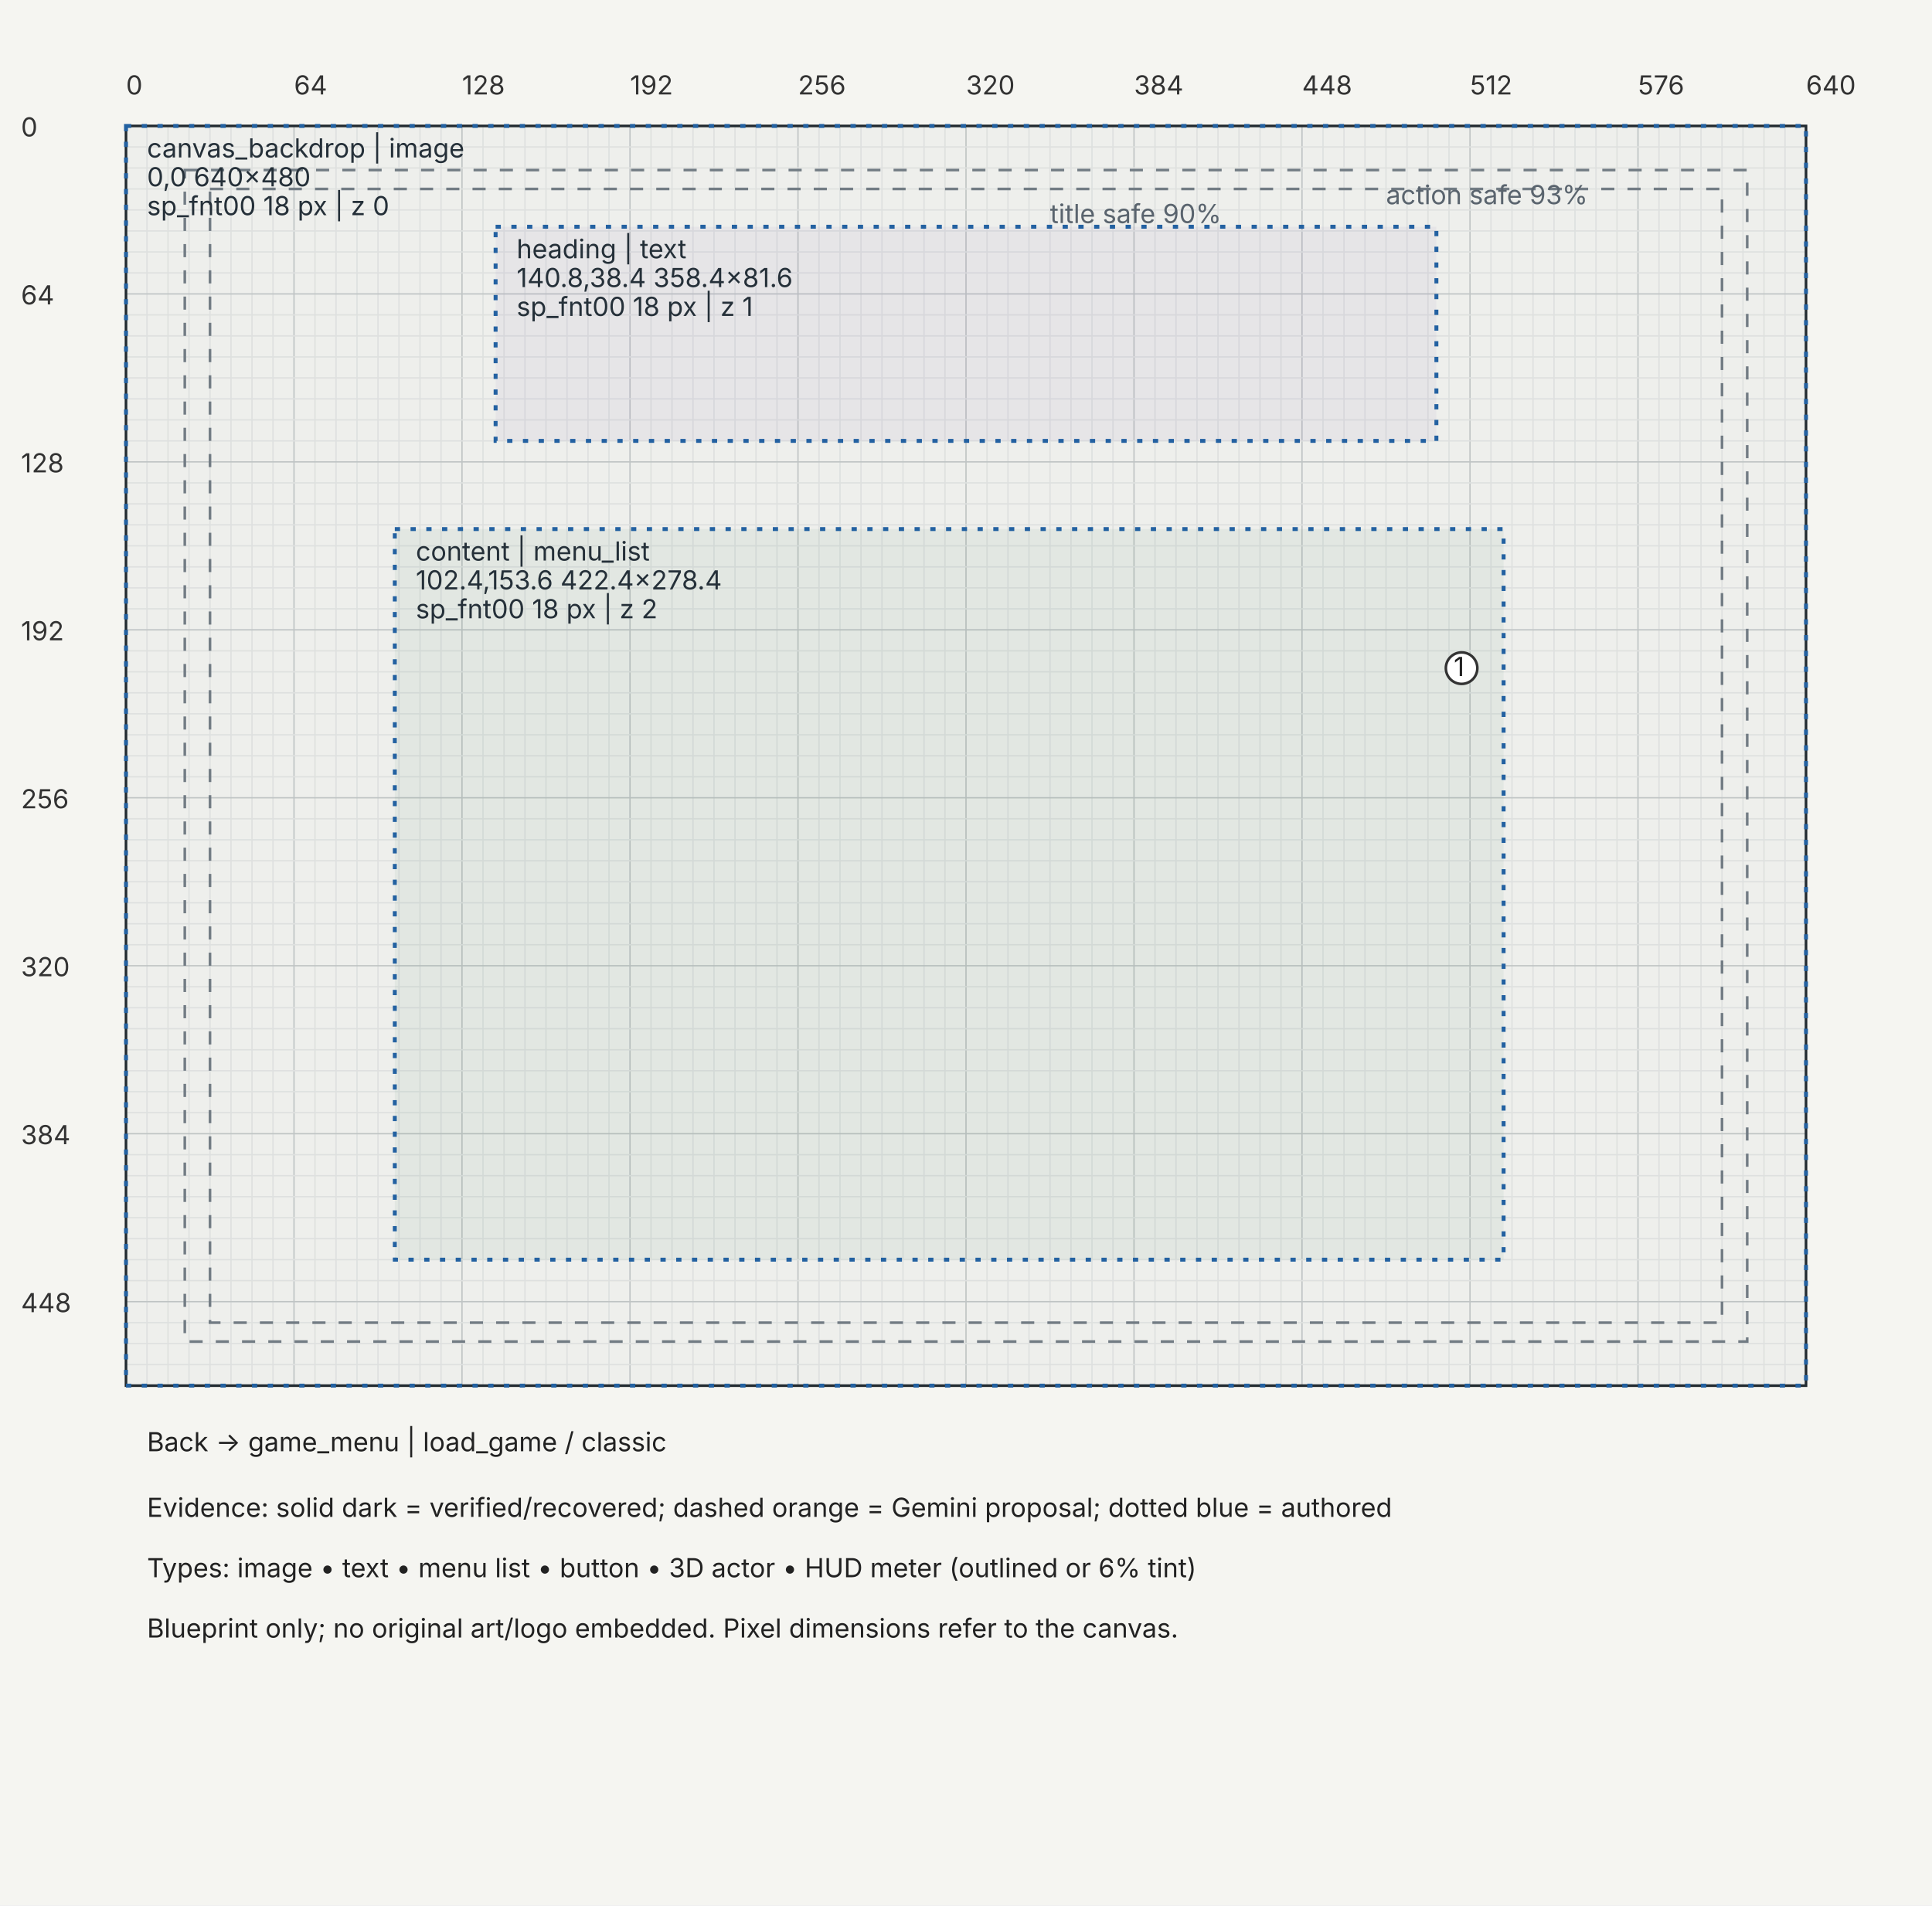
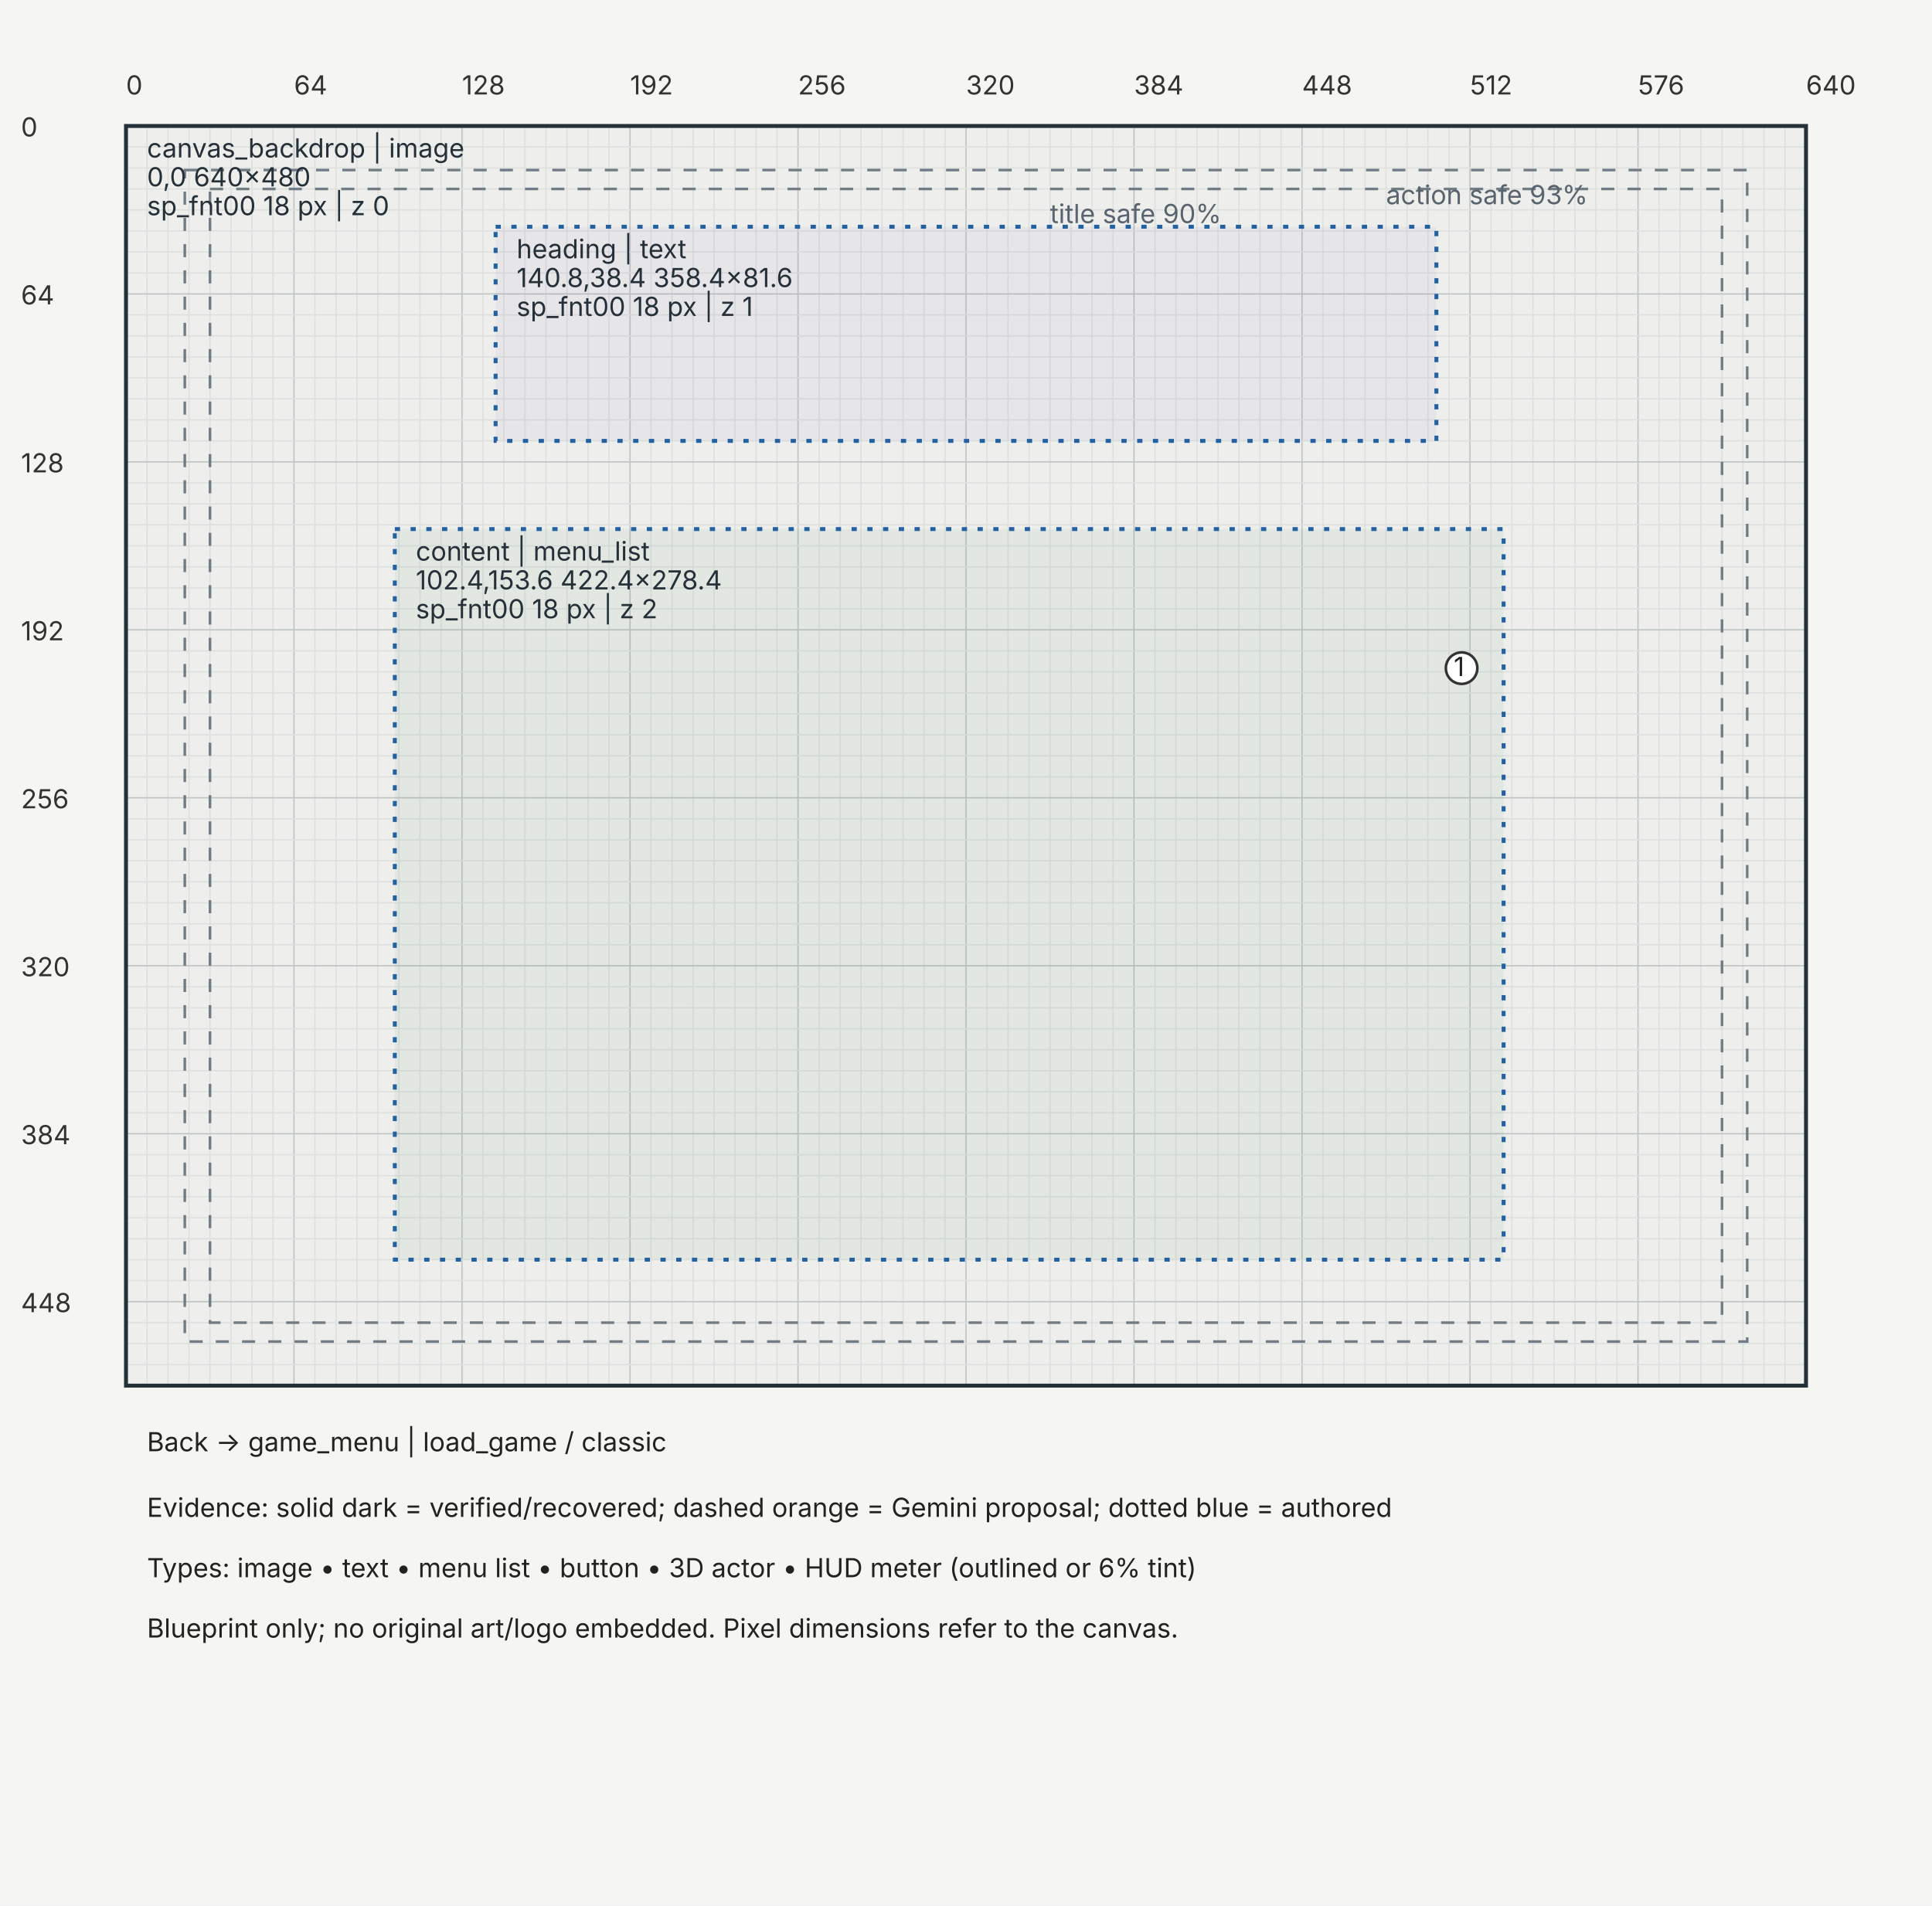
<svg xmlns="http://www.w3.org/2000/svg" width="736" height="726" viewBox="0 0 736 726">
  <rect width="100%" height="100%" fill="#f5f5f1" />
  <defs>
    <marker id="arrow" markerWidth="6" markerHeight="6" refX="5" refY="3" orient="auto">
      <path d="M0,0 L6,3 L0,6" fill="#333" />
    </marker>
  </defs>
  <g transform="translate(48,48)" font-family="Segoe UI,Inter,sans-serif" font-size="10">
    <path d="M0,0 V480" stroke="#c4c8c7" stroke-width="0.5" />
    <path d="M8,0 V480" stroke="#e4e6e3" stroke-width="0.5" />
    <path d="M16,0 V480" stroke="#e4e6e3" stroke-width="0.5" />
    <path d="M24,0 V480" stroke="#e4e6e3" stroke-width="0.5" />
    <path d="M32,0 V480" stroke="#e4e6e3" stroke-width="0.5" />
    <path d="M40,0 V480" stroke="#e4e6e3" stroke-width="0.5" />
    <path d="M48,0 V480" stroke="#e4e6e3" stroke-width="0.5" />
    <path d="M56,0 V480" stroke="#e4e6e3" stroke-width="0.5" />
    <path d="M64,0 V480" stroke="#c4c8c7" stroke-width="0.5" />
    <path d="M72,0 V480" stroke="#e4e6e3" stroke-width="0.5" />
    <path d="M80,0 V480" stroke="#e4e6e3" stroke-width="0.5" />
    <path d="M88,0 V480" stroke="#e4e6e3" stroke-width="0.5" />
    <path d="M96,0 V480" stroke="#e4e6e3" stroke-width="0.5" />
    <path d="M104,0 V480" stroke="#e4e6e3" stroke-width="0.5" />
    <path d="M112,0 V480" stroke="#e4e6e3" stroke-width="0.5" />
    <path d="M120,0 V480" stroke="#e4e6e3" stroke-width="0.5" />
    <path d="M128,0 V480" stroke="#c4c8c7" stroke-width="0.5" />
    <path d="M136,0 V480" stroke="#e4e6e3" stroke-width="0.5" />
    <path d="M144,0 V480" stroke="#e4e6e3" stroke-width="0.5" />
    <path d="M152,0 V480" stroke="#e4e6e3" stroke-width="0.5" />
    <path d="M160,0 V480" stroke="#e4e6e3" stroke-width="0.5" />
    <path d="M168,0 V480" stroke="#e4e6e3" stroke-width="0.5" />
    <path d="M176,0 V480" stroke="#e4e6e3" stroke-width="0.5" />
    <path d="M184,0 V480" stroke="#e4e6e3" stroke-width="0.5" />
    <path d="M192,0 V480" stroke="#c4c8c7" stroke-width="0.5" />
    <path d="M200,0 V480" stroke="#e4e6e3" stroke-width="0.5" />
    <path d="M208,0 V480" stroke="#e4e6e3" stroke-width="0.5" />
    <path d="M216,0 V480" stroke="#e4e6e3" stroke-width="0.5" />
    <path d="M224,0 V480" stroke="#e4e6e3" stroke-width="0.5" />
    <path d="M232,0 V480" stroke="#e4e6e3" stroke-width="0.5" />
    <path d="M240,0 V480" stroke="#e4e6e3" stroke-width="0.5" />
    <path d="M248,0 V480" stroke="#e4e6e3" stroke-width="0.5" />
    <path d="M256,0 V480" stroke="#c4c8c7" stroke-width="0.5" />
    <path d="M264,0 V480" stroke="#e4e6e3" stroke-width="0.5" />
    <path d="M272,0 V480" stroke="#e4e6e3" stroke-width="0.5" />
    <path d="M280,0 V480" stroke="#e4e6e3" stroke-width="0.5" />
    <path d="M288,0 V480" stroke="#e4e6e3" stroke-width="0.5" />
    <path d="M296,0 V480" stroke="#e4e6e3" stroke-width="0.5" />
    <path d="M304,0 V480" stroke="#e4e6e3" stroke-width="0.5" />
    <path d="M312,0 V480" stroke="#e4e6e3" stroke-width="0.5" />
    <path d="M320,0 V480" stroke="#c4c8c7" stroke-width="0.5" />
    <path d="M328,0 V480" stroke="#e4e6e3" stroke-width="0.5" />
    <path d="M336,0 V480" stroke="#e4e6e3" stroke-width="0.5" />
    <path d="M344,0 V480" stroke="#e4e6e3" stroke-width="0.5" />
    <path d="M352,0 V480" stroke="#e4e6e3" stroke-width="0.5" />
    <path d="M360,0 V480" stroke="#e4e6e3" stroke-width="0.5" />
    <path d="M368,0 V480" stroke="#e4e6e3" stroke-width="0.5" />
    <path d="M376,0 V480" stroke="#e4e6e3" stroke-width="0.5" />
    <path d="M384,0 V480" stroke="#c4c8c7" stroke-width="0.5" />
    <path d="M392,0 V480" stroke="#e4e6e3" stroke-width="0.5" />
    <path d="M400,0 V480" stroke="#e4e6e3" stroke-width="0.5" />
    <path d="M408,0 V480" stroke="#e4e6e3" stroke-width="0.5" />
    <path d="M416,0 V480" stroke="#e4e6e3" stroke-width="0.5" />
    <path d="M424,0 V480" stroke="#e4e6e3" stroke-width="0.5" />
    <path d="M432,0 V480" stroke="#e4e6e3" stroke-width="0.5" />
    <path d="M440,0 V480" stroke="#e4e6e3" stroke-width="0.5" />
    <path d="M448,0 V480" stroke="#c4c8c7" stroke-width="0.5" />
    <path d="M456,0 V480" stroke="#e4e6e3" stroke-width="0.5" />
    <path d="M464,0 V480" stroke="#e4e6e3" stroke-width="0.5" />
    <path d="M472,0 V480" stroke="#e4e6e3" stroke-width="0.5" />
    <path d="M480,0 V480" stroke="#e4e6e3" stroke-width="0.5" />
    <path d="M488,0 V480" stroke="#e4e6e3" stroke-width="0.5" />
    <path d="M496,0 V480" stroke="#e4e6e3" stroke-width="0.5" />
    <path d="M504,0 V480" stroke="#e4e6e3" stroke-width="0.5" />
    <path d="M512,0 V480" stroke="#c4c8c7" stroke-width="0.5" />
    <path d="M520,0 V480" stroke="#e4e6e3" stroke-width="0.5" />
    <path d="M528,0 V480" stroke="#e4e6e3" stroke-width="0.5" />
    <path d="M536,0 V480" stroke="#e4e6e3" stroke-width="0.5" />
    <path d="M544,0 V480" stroke="#e4e6e3" stroke-width="0.5" />
    <path d="M552,0 V480" stroke="#e4e6e3" stroke-width="0.5" />
    <path d="M560,0 V480" stroke="#e4e6e3" stroke-width="0.5" />
    <path d="M568,0 V480" stroke="#e4e6e3" stroke-width="0.5" />
    <path d="M576,0 V480" stroke="#c4c8c7" stroke-width="0.5" />
    <path d="M584,0 V480" stroke="#e4e6e3" stroke-width="0.5" />
    <path d="M592,0 V480" stroke="#e4e6e3" stroke-width="0.5" />
    <path d="M600,0 V480" stroke="#e4e6e3" stroke-width="0.5" />
    <path d="M608,0 V480" stroke="#e4e6e3" stroke-width="0.5" />
    <path d="M616,0 V480" stroke="#e4e6e3" stroke-width="0.5" />
    <path d="M624,0 V480" stroke="#e4e6e3" stroke-width="0.5" />
    <path d="M632,0 V480" stroke="#e4e6e3" stroke-width="0.5" />
    <path d="M640,0 V480" stroke="#c4c8c7" stroke-width="0.5" />
    <path d="M0,0 H640" stroke="#c4c8c7" stroke-width="0.5" />
    <path d="M0,8 H640" stroke="#e4e6e3" stroke-width="0.5" />
    <path d="M0,16 H640" stroke="#e4e6e3" stroke-width="0.5" />
    <path d="M0,24 H640" stroke="#e4e6e3" stroke-width="0.5" />
    <path d="M0,32 H640" stroke="#e4e6e3" stroke-width="0.5" />
    <path d="M0,40 H640" stroke="#e4e6e3" stroke-width="0.5" />
    <path d="M0,48 H640" stroke="#e4e6e3" stroke-width="0.5" />
    <path d="M0,56 H640" stroke="#e4e6e3" stroke-width="0.5" />
    <path d="M0,64 H640" stroke="#c4c8c7" stroke-width="0.5" />
    <path d="M0,72 H640" stroke="#e4e6e3" stroke-width="0.5" />
    <path d="M0,80 H640" stroke="#e4e6e3" stroke-width="0.5" />
    <path d="M0,88 H640" stroke="#e4e6e3" stroke-width="0.5" />
    <path d="M0,96 H640" stroke="#e4e6e3" stroke-width="0.5" />
    <path d="M0,104 H640" stroke="#e4e6e3" stroke-width="0.5" />
    <path d="M0,112 H640" stroke="#e4e6e3" stroke-width="0.5" />
    <path d="M0,120 H640" stroke="#e4e6e3" stroke-width="0.5" />
    <path d="M0,128 H640" stroke="#c4c8c7" stroke-width="0.5" />
    <path d="M0,136 H640" stroke="#e4e6e3" stroke-width="0.5" />
    <path d="M0,144 H640" stroke="#e4e6e3" stroke-width="0.5" />
    <path d="M0,152 H640" stroke="#e4e6e3" stroke-width="0.5" />
    <path d="M0,160 H640" stroke="#e4e6e3" stroke-width="0.5" />
    <path d="M0,168 H640" stroke="#e4e6e3" stroke-width="0.5" />
    <path d="M0,176 H640" stroke="#e4e6e3" stroke-width="0.5" />
    <path d="M0,184 H640" stroke="#e4e6e3" stroke-width="0.5" />
    <path d="M0,192 H640" stroke="#c4c8c7" stroke-width="0.5" />
    <path d="M0,200 H640" stroke="#e4e6e3" stroke-width="0.5" />
    <path d="M0,208 H640" stroke="#e4e6e3" stroke-width="0.5" />
    <path d="M0,216 H640" stroke="#e4e6e3" stroke-width="0.5" />
    <path d="M0,224 H640" stroke="#e4e6e3" stroke-width="0.5" />
    <path d="M0,232 H640" stroke="#e4e6e3" stroke-width="0.5" />
    <path d="M0,240 H640" stroke="#e4e6e3" stroke-width="0.5" />
    <path d="M0,248 H640" stroke="#e4e6e3" stroke-width="0.5" />
    <path d="M0,256 H640" stroke="#c4c8c7" stroke-width="0.5" />
    <path d="M0,264 H640" stroke="#e4e6e3" stroke-width="0.5" />
    <path d="M0,272 H640" stroke="#e4e6e3" stroke-width="0.5" />
    <path d="M0,280 H640" stroke="#e4e6e3" stroke-width="0.5" />
    <path d="M0,288 H640" stroke="#e4e6e3" stroke-width="0.5" />
    <path d="M0,296 H640" stroke="#e4e6e3" stroke-width="0.5" />
    <path d="M0,304 H640" stroke="#e4e6e3" stroke-width="0.5" />
    <path d="M0,312 H640" stroke="#e4e6e3" stroke-width="0.5" />
    <path d="M0,320 H640" stroke="#c4c8c7" stroke-width="0.5" />
    <path d="M0,328 H640" stroke="#e4e6e3" stroke-width="0.5" />
    <path d="M0,336 H640" stroke="#e4e6e3" stroke-width="0.5" />
    <path d="M0,344 H640" stroke="#e4e6e3" stroke-width="0.5" />
    <path d="M0,352 H640" stroke="#e4e6e3" stroke-width="0.5" />
    <path d="M0,360 H640" stroke="#e4e6e3" stroke-width="0.5" />
    <path d="M0,368 H640" stroke="#e4e6e3" stroke-width="0.5" />
    <path d="M0,376 H640" stroke="#e4e6e3" stroke-width="0.5" />
    <path d="M0,384 H640" stroke="#c4c8c7" stroke-width="0.5" />
    <path d="M0,392 H640" stroke="#e4e6e3" stroke-width="0.5" />
    <path d="M0,400 H640" stroke="#e4e6e3" stroke-width="0.5" />
    <path d="M0,408 H640" stroke="#e4e6e3" stroke-width="0.5" />
    <path d="M0,416 H640" stroke="#e4e6e3" stroke-width="0.5" />
    <path d="M0,424 H640" stroke="#e4e6e3" stroke-width="0.5" />
    <path d="M0,432 H640" stroke="#e4e6e3" stroke-width="0.5" />
    <path d="M0,440 H640" stroke="#e4e6e3" stroke-width="0.5" />
    <path d="M0,448 H640" stroke="#c4c8c7" stroke-width="0.5" />
    <path d="M0,456 H640" stroke="#e4e6e3" stroke-width="0.5" />
    <path d="M0,464 H640" stroke="#e4e6e3" stroke-width="0.5" />
    <path d="M0,472 H640" stroke="#e4e6e3" stroke-width="0.5" />
    <path d="M0,480 H640" stroke="#e4e6e3" stroke-width="0.5" />
    <text x="0" y="-12" fill="#333">0</text>
    <text x="64" y="-12" fill="#333">64</text>
    <text x="128" y="-12" fill="#333">128</text>
    <text x="192" y="-12" fill="#333">192</text>
    <text x="256" y="-12" fill="#333">256</text>
    <text x="320" y="-12" fill="#333">320</text>
    <text x="384" y="-12" fill="#333">384</text>
    <text x="448" y="-12" fill="#333">448</text>
    <text x="512" y="-12" fill="#333">512</text>
    <text x="576" y="-12" fill="#333">576</text>
    <text x="640" y="-12" fill="#333">640</text>
    <text x="-40" y="4" fill="#333">0</text>
    <text x="-40" y="68" fill="#333">64</text>
    <text x="-40" y="132" fill="#333">128</text>
    <text x="-40" y="196" fill="#333">192</text>
    <text x="-40" y="260" fill="#333">256</text>
    <text x="-40" y="324" fill="#333">320</text>
    <text x="-40" y="388" fill="#333">384</text>
    <text x="-40" y="452" fill="#333">448</text>
    <rect width="640" height="480" fill="none" stroke="#20282e" />
    <rect x="32" y="24" width="576" height="432" fill="none" stroke="#727b83" stroke-dasharray="5 5" />
    <text x="352" y="37" fill="#58626b">title safe 90%</text>
    <rect x="22.4" y="16.8" width="595.2" height="446.4" fill="none" stroke="#727b83" stroke-dasharray="5 5" />
    <text x="480" y="29.8" fill="#58626b">action safe 93%</text>
    <g>
-       <rect x="0" y="0" width="640" height="480" fill="#7c8c97" fill-opacity="0.06" stroke="#2361a1" stroke-width="1.5" stroke-dasharray="2 4" />
+       <rect x="0" y="0" width="640" height="480" fill="#7c8c97" fill-opacity="0.06" stroke="#243139" stroke-width="1.5" stroke-dasharray="" />
      <text x="8" y="12" fill="#253039">canvas_backdrop | image</text>
      <text x="8" y="23" fill="#253039">0,0 640×480</text>
      <text x="8" y="34" fill="#253039">sp_fnt00 18 px | z 0</text>
    </g>
    <g>
      <rect x="140.8" y="38.4" width="358.4" height="81.6" fill="#6651a5" fill-opacity="0.06" stroke="#2361a1" stroke-width="1.5" stroke-dasharray="2 4" />
      <text x="148.8" y="50.4" fill="#253039">heading | text</text>
      <text x="148.8" y="61.4" fill="#253039">140.8,38.4 358.4×81.6</text>
      <text x="148.8" y="72.4" fill="#253039">sp_fnt00 18 px | z 1</text>
    </g>
    <g>
      <rect x="102.4" y="153.6" width="422.4" height="278.4" fill="#296b4f" fill-opacity="0.06" stroke="#2361a1" stroke-width="1.5" stroke-dasharray="2 4" />
      <text x="110.4" y="165.6" fill="#253039">content | menu_list</text>
      <text x="110.4" y="176.6" fill="#253039">102.4,153.6 422.4×278.4</text>
      <text x="110.4" y="187.6" fill="#253039">sp_fnt00 18 px | z 2</text>
    </g>
    <circle cx="508.8" cy="206.6" r="6" fill="#fff" stroke="#333" />
    <text x="505.8" y="209.6" fill="#222">1</text>
    <text x="8" y="505" fill="#222">Back → game_menu | load_game / classic</text>
    <text x="8" y="530" fill="#222">Evidence: solid dark = verified/recovered; dashed orange = Gemini proposal; dotted blue = authored</text>
    <text x="8" y="553" fill="#222">Types: image • text • menu list • button • 3D actor • HUD meter (outlined or 6% tint)</text>
    <text x="8" y="576" fill="#222">Blueprint only; no original art/logo embedded. Pixel dimensions refer to the canvas.</text>
  </g>
</svg>
